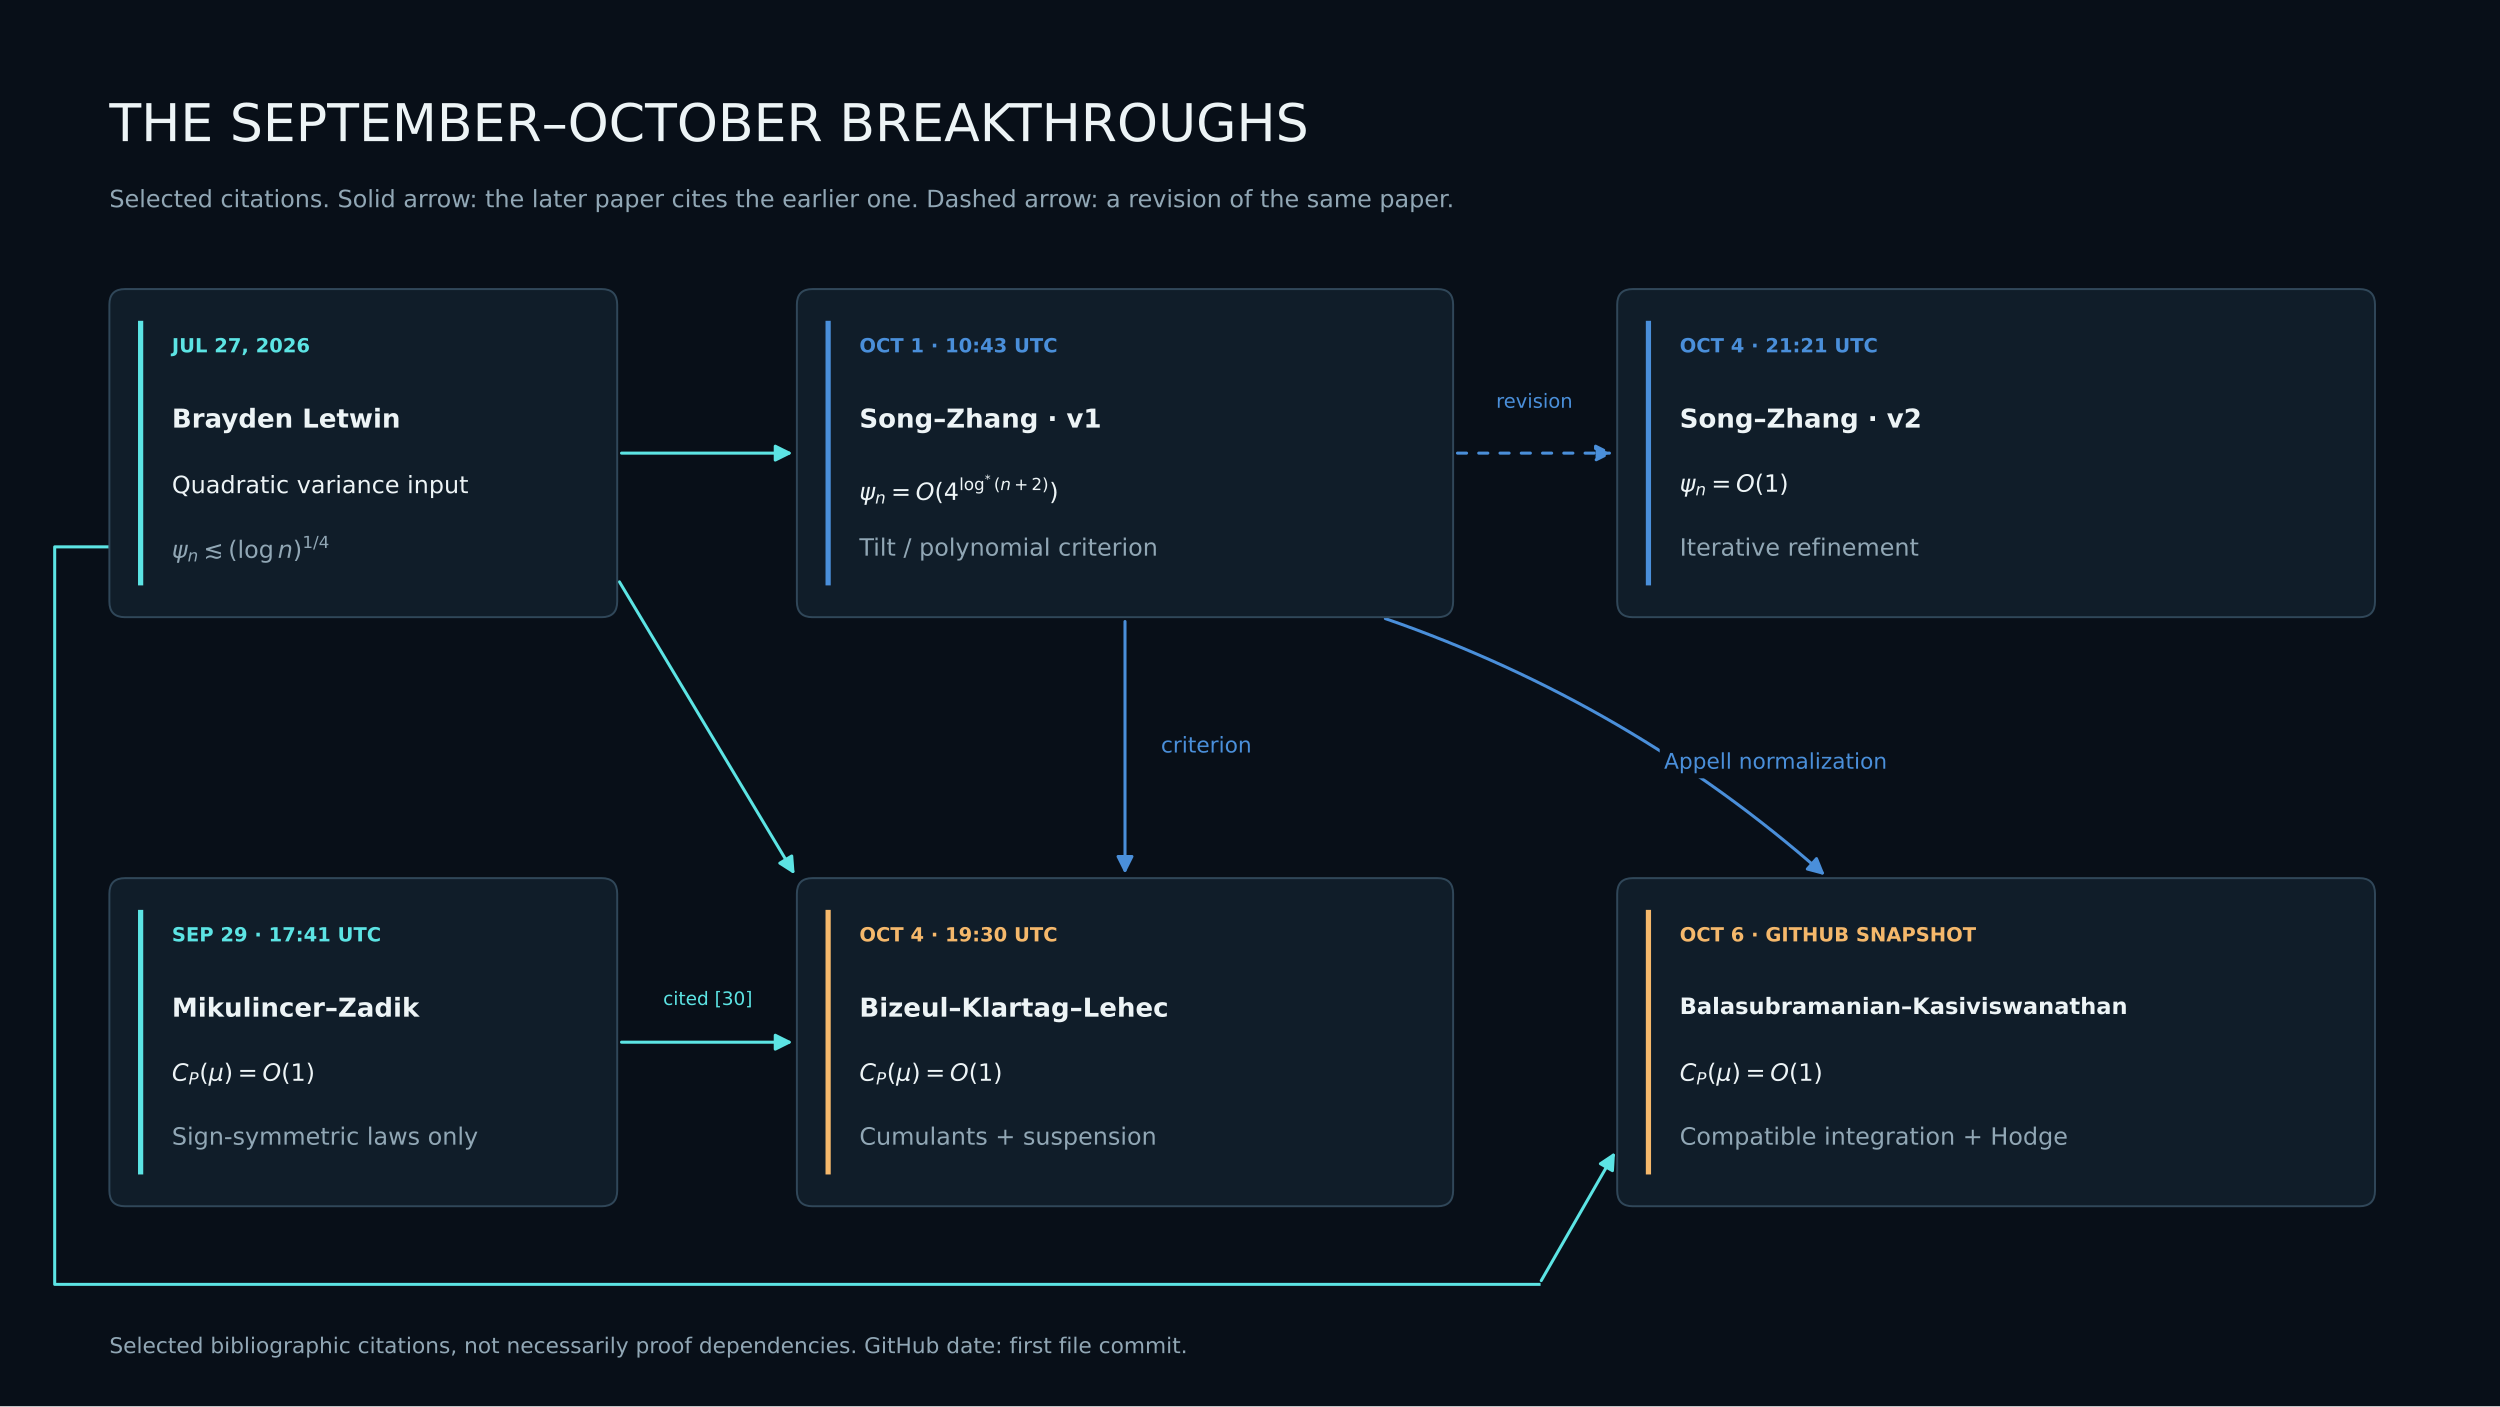
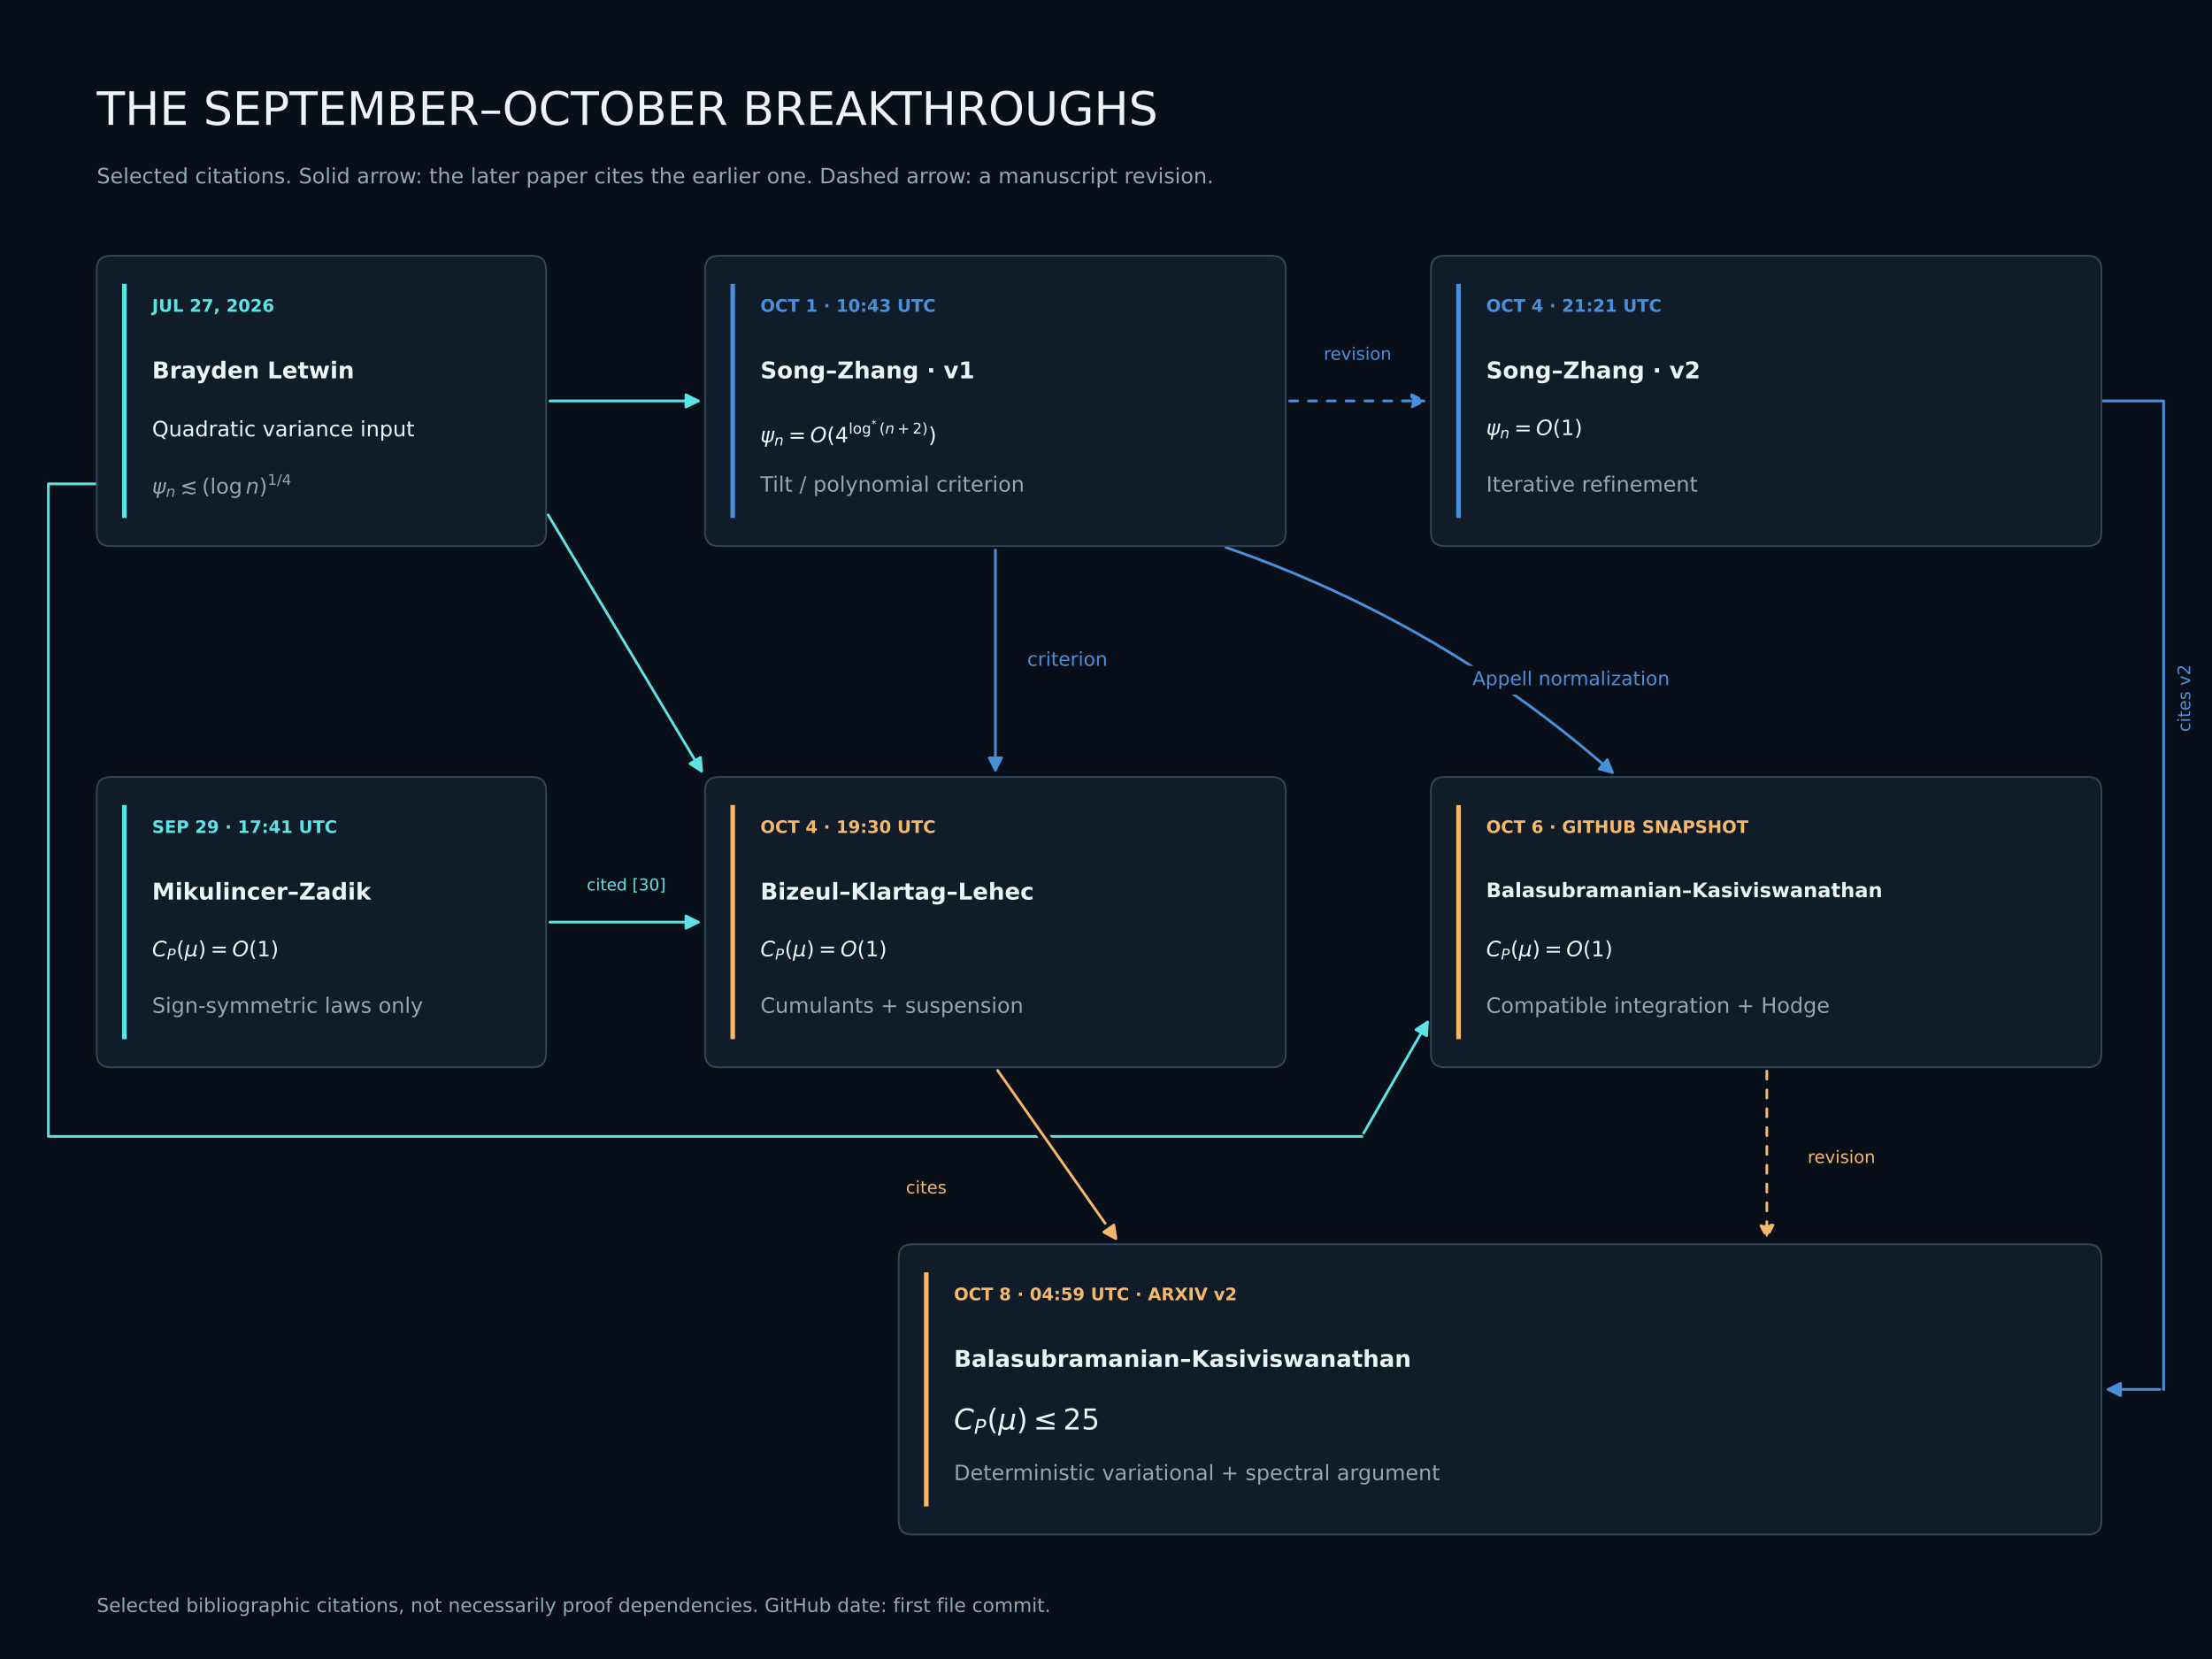
- <svg xmlns="http://www.w3.org/2000/svg" width="1152pt" height="648pt" viewBox="0 0 1152 648" version="1.1">
+ <svg xmlns="http://www.w3.org/2000/svg" width="1152pt" height="864pt" viewBox="0 0 1152 864" version="1.1">
  <defs>
    <style type="text/css">*{stroke-linejoin: round; stroke-linecap: butt}</style>
  </defs>
  <g id="figure_1">
    <g id="patch_1">
-       <path d="M 0 648  L 1152 648  L 1152 0  L 0 0  z " style="fill: #080f18" />
+       <path d="M 0 864 L 1152 864 L 1152 0 L 0 0 z " style="fill: #080f18" />
    </g>
    <g id="axes_1">
+       <g id="line2d_1">
+         <path d="M 50.4 252 L 25.2 252 L 25.2 591.84 L 709.2 591.84 " clip-path="url(#p5efa1f1086)" style="fill: none; stroke: #5ce4e4; stroke-width: 1.4; stroke-linecap: square" />
+       </g>
+       <g id="line2d_2">
+         <path d="M 1094.4 208.8 L 1126.8 208.8 L 1126.8 723.6 " clip-path="url(#p5efa1f1086)" style="fill: none; stroke: #4a8fda; stroke-width: 1.4; stroke-linecap: square" />
+       </g>
      <g id="patch_2">
-         <path d="M 286.399 208.8  Q 325.801 208.8 363.637 208.8  " clip-path="url(#p2360c44c0a)" style="fill: none; stroke: #5ce4e4; stroke-width: 1.4; stroke-linecap: round" />
-         <path d="M 357.237 205.6  L 363.637 208.8  L 357.237 212  z " clip-path="url(#p2360c44c0a)" style="fill: #5ce4e4; stroke: #5ce4e4; stroke-width: 1.4; stroke-linecap: round" />
+         <path d="M 286.399 208.8 Q 325.801 208.8 363.637 208.8 " clip-path="url(#p5efa1f1086)" style="fill: none; stroke: #5ce4e4; stroke-width: 1.4; stroke-linecap: round" />
+         <path d="M 357.237 205.6 L 363.637 208.8 L 357.237 212 z " clip-path="url(#p5efa1f1086)" style="fill: #5ce4e4; stroke: #5ce4e4; stroke-width: 1.4; stroke-linecap: round" />
      </g>
      <g id="patch_3">
-         <path d="M 285.428 268.117  Q 325.801 335.522 365.37 401.585  " clip-path="url(#p2360c44c0a)" style="fill: none; stroke: #5ce4e4; stroke-width: 1.4; stroke-linecap: round" />
-         <path d="M 364.827 394.45  L 365.37 401.585  L 359.336 397.739  z " clip-path="url(#p2360c44c0a)" style="fill: #5ce4e4; stroke: #5ce4e4; stroke-width: 1.4; stroke-linecap: round" />
-       </g>
-       <g id="line2d_1">
-         <path d="M 50.4 252  L 25.2 252  L 25.2 591.84  L 709.2 591.84  " clip-path="url(#p2360c44c0a)" style="fill: none; stroke: #5ce4e4; stroke-width: 1.4; stroke-linecap: square" />
+         <path d="M 285.428 268.117 Q 325.801 335.522 365.37 401.585 " clip-path="url(#p5efa1f1086)" style="fill: none; stroke: #5ce4e4; stroke-width: 1.4; stroke-linecap: round" />
+         <path d="M 364.827 394.45 L 365.37 401.585 L 359.336 397.739 z " clip-path="url(#p5efa1f1086)" style="fill: #5ce4e4; stroke: #5ce4e4; stroke-width: 1.4; stroke-linecap: round" />
      </g>
      <g id="patch_4">
-         <path d="M 710.195 590.108  Q 727.199 560.522 743.422 532.293  " clip-path="url(#p2360c44c0a)" style="fill: none; stroke: #5ce4e4; stroke-width: 1.4; stroke-linecap: round" />
-         <path d="M 737.459 536.248  L 743.422 532.293  L 743.008 539.437  z " clip-path="url(#p2360c44c0a)" style="fill: #5ce4e4; stroke: #5ce4e4; stroke-width: 1.4; stroke-linecap: round" />
+         <path d="M 710.195 590.108 Q 727.199 560.522 743.422 532.293 " clip-path="url(#p5efa1f1086)" style="fill: none; stroke: #5ce4e4; stroke-width: 1.4; stroke-linecap: round" />
+         <path d="M 737.459 536.248 L 743.422 532.293 L 743.008 539.437 z " clip-path="url(#p5efa1f1086)" style="fill: #5ce4e4; stroke: #5ce4e4; stroke-width: 1.4; stroke-linecap: round" />
      </g>
      <g id="patch_5">
-         <path d="M 286.399 480.24  Q 325.801 480.24 363.637 480.24  " clip-path="url(#p2360c44c0a)" style="fill: none; stroke: #5ce4e4; stroke-width: 1.4; stroke-linecap: round" />
-         <path d="M 357.237 477.04  L 363.637 480.24  L 357.237 483.44  z " clip-path="url(#p2360c44c0a)" style="fill: #5ce4e4; stroke: #5ce4e4; stroke-width: 1.4; stroke-linecap: round" />
+         <path d="M 286.399 480.24 Q 325.801 480.24 363.637 480.24 " clip-path="url(#p5efa1f1086)" style="fill: none; stroke: #5ce4e4; stroke-width: 1.4; stroke-linecap: round" />
+         <path d="M 357.237 477.04 L 363.637 480.24 L 357.237 483.44 z " clip-path="url(#p5efa1f1086)" style="fill: #5ce4e4; stroke: #5ce4e4; stroke-width: 1.4; stroke-linecap: round" />
      </g>
      <g id="patch_6">
-         <path d="M 518.4 286.4  Q 518.4 344.519 518.4 401.072  " clip-path="url(#p2360c44c0a)" style="fill: none; stroke: #4a8fda; stroke-width: 1.4; stroke-linecap: round" />
-         <path d="M 521.6 394.672  L 518.4 401.072  L 515.2 394.672  z " clip-path="url(#p2360c44c0a)" style="fill: #4a8fda; stroke: #4a8fda; stroke-width: 1.4; stroke-linecap: round" />
+         <path d="M 518.4 286.4 Q 518.4 344.519 518.4 401.072 " clip-path="url(#p5efa1f1086)" style="fill: none; stroke: #4a8fda; stroke-width: 1.4; stroke-linecap: round" />
+         <path d="M 521.6 394.672 L 518.4 401.072 L 515.2 394.672 z " clip-path="url(#p5efa1f1086)" style="fill: #4a8fda; stroke: #4a8fda; stroke-width: 1.4; stroke-linecap: round" />
      </g>
      <g id="patch_7">
-         <path d="M 638.37 285.053  Q 751.269 324.264 839.73 402.281  " clip-path="url(#p2360c44c0a)" style="fill: none; stroke: #4a8fda; stroke-width: 1.4; stroke-linecap: round" />
-         <path d="M 837.047 395.648  L 839.73 402.281  L 832.813 400.448  z " clip-path="url(#p2360c44c0a)" style="fill: #4a8fda; stroke: #4a8fda; stroke-width: 1.4; stroke-linecap: round" />
+         <path d="M 638.37 285.053 Q 751.269 324.264 839.73 402.281 " clip-path="url(#p5efa1f1086)" style="fill: none; stroke: #4a8fda; stroke-width: 1.4; stroke-linecap: round" />
+         <path d="M 837.047 395.648 L 839.73 402.281 L 832.813 400.448 z " clip-path="url(#p5efa1f1086)" style="fill: #4a8fda; stroke: #4a8fda; stroke-width: 1.4; stroke-linecap: round" />
      </g>
      <g id="patch_8">
-         <path d="M 671.598 208.8  Q 707.399 208.8 741.636 208.8  " clip-path="url(#p2360c44c0a)" style="fill: none; stroke-dasharray: 4.2,5.6; stroke-dashoffset: 0; stroke: #4a8fda; stroke-width: 1.4; stroke-linecap: round" />
-         <path d="M 735.236 205.6  L 741.636 208.8  L 735.236 212  z " clip-path="url(#p2360c44c0a)" style="fill: #4a8fda; stroke-dasharray: 4.2,5.6; stroke-dashoffset: 0; stroke: #4a8fda; stroke-width: 1.4; stroke-linecap: round" />
+         <path d="M 671.598 208.8 Q 707.399 208.8 741.636 208.8 " clip-path="url(#p5efa1f1086)" style="fill: none; stroke-dasharray: 4.2,5.6; stroke-dashoffset: 0; stroke: #4a8fda; stroke-width: 1.4; stroke-linecap: round" />
+         <path d="M 735.236 205.6 L 741.636 208.8 L 735.236 212 z " clip-path="url(#p5efa1f1086)" style="fill: #4a8fda; stroke-dasharray: 4.2,5.6; stroke-dashoffset: 0; stroke: #4a8fda; stroke-width: 1.4; stroke-linecap: round" />
+       </g>
+       <g id="patch_9">
+         <path d="M 519.549 557.474 Q 550.799 601.918 581.148 645.081 " clip-path="url(#p5efa1f1086)" style="fill: none; stroke: #080f18; stroke-width: 5.5; stroke-linecap: round" />
+         <path d="M 519.549 557.474 Q 550.799 601.918 581.148 645.081 " clip-path="url(#p5efa1f1086)" style="fill: none; stroke: #f5b86b; stroke-width: 1.4; stroke-linecap: round" />
+         <path d="M 580.084 638.005 L 581.148 645.081 L 574.849 641.687 z " clip-path="url(#p5efa1f1086)" style="fill: #f5b86b; stroke: #080f18; stroke-width: 5.5; stroke-linecap: round" />
+         <path d="M 580.084 638.005 L 581.148 645.081 L 574.849 641.687 z " clip-path="url(#p5efa1f1086)" style="fill: #f5b86b; stroke: #f5b86b; stroke-width: 1.4; stroke-linecap: round" />
+       </g>
+       <g id="patch_10">
+         <path d="M 920.16 557.84 Q 920.16 601.92 920.16 644.434 " clip-path="url(#p5efa1f1086)" style="fill: none; stroke-dasharray: 4.2,5.6; stroke-dashoffset: 0; stroke: #f5b86b; stroke-width: 1.4; stroke-linecap: round" />
+         <path d="M 923.36 638.034 L 920.16 644.434 L 916.96 638.034 z " clip-path="url(#p5efa1f1086)" style="fill: #f5b86b; stroke-dasharray: 4.2,5.6; stroke-dashoffset: 0; stroke: #f5b86b; stroke-width: 1.4; stroke-linecap: round" />
+       </g>
+       <g id="patch_11">
+         <path d="M 1124.803 723.6 Q 1110.602 723.6 1097.966 723.6 " clip-path="url(#p5efa1f1086)" style="fill: none; stroke: #4a8fda; stroke-width: 1.4; stroke-linecap: round" />
+         <path d="M 1104.366 726.8 L 1097.966 723.6 L 1104.366 720.4 z " clip-path="url(#p5efa1f1086)" style="fill: #4a8fda; stroke: #4a8fda; stroke-width: 1.4; stroke-linecap: round" />
      </g>
      <g id="text_1">
        <text style="font-size: 24px; font-family: 'DejaVu Sans'; text-anchor: start; fill: #edf4f6" x="50.4" y="65.034" transform="rotate(-0 50.4 65.03437)">THE SEPTEMBER–OCTOBER BREAKTHROUGHS</text>
      </g>
      <g id="text_2">
-         <text style="font-size: 11px; font-family: 'DejaVu Sans'; text-anchor: start; fill: #91a7b5" x="50.4" y="95.478" transform="rotate(-0 50.4 95.47828)">Selected citations. Solid arrow: the later paper cites the earlier one. Dashed arrow: a revision of the same paper.</text>
+         <text style="font-size: 11px; font-family: 'DejaVu Sans'; text-anchor: start; fill: #91a7b5" x="50.4" y="95.478" transform="rotate(-0 50.4 95.47828)">Selected citations. Solid arrow: the later paper cites the earlier one. Dashed arrow: a manuscript revision.</text>
      </g>
      <g id="text_3">
-         <text style="font-size: 8.5px; font-family: 'DejaVu Sans'; text-anchor: middle; fill: #5ce4e4" x="326.16" y="463.078" transform="rotate(-0 326.16 463.078)">cited [30]</text>
+         <text style="font-size: 9px; font-family: 'DejaVu Sans'; fill: #4a8fda" transform="translate(1140.658 381.1584) rotate(-90)">cites v2</text>
+       </g>
+       <g id="patch_12">
+         <path d="M 57.6 284.4 L 277.2 284.4 Q 284.4 284.4 284.4 277.2 L 284.4 140.4 Q 284.4 133.2 277.2 133.2 L 57.6 133.2 Q 50.4 133.2 50.4 140.4 L 50.4 277.2 Q 50.4 284.4 57.6 284.4 z " clip-path="url(#p5efa1f1086)" style="fill: #101d29; stroke: #304759; stroke-width: 0.9; stroke-linejoin: miter" />
+       </g>
+       <g id="patch_13">
+         <path d="M 57.6 555.84 L 277.2 555.84 Q 284.4 555.84 284.4 548.64 L 284.4 411.84 Q 284.4 404.64 277.2 404.64 L 57.6 404.64 Q 50.4 404.64 50.4 411.84 L 50.4 548.64 Q 50.4 555.84 57.6 555.84 z " clip-path="url(#p5efa1f1086)" style="fill: #101d29; stroke: #304759; stroke-width: 0.9; stroke-linejoin: miter" />
+       </g>
+       <g id="patch_14">
+         <path d="M 374.4 284.4 L 662.4 284.4 Q 669.6 284.4 669.6 277.2 L 669.6 140.4 Q 669.6 133.2 662.4 133.2 L 374.4 133.2 Q 367.2 133.2 367.2 140.4 L 367.2 277.2 Q 367.2 284.4 374.4 284.4 z " clip-path="url(#p5efa1f1086)" style="fill: #101d29; stroke: #304759; stroke-width: 0.9; stroke-linejoin: miter" />
+       </g>
+       <g id="patch_15">
+         <path d="M 752.4 284.4 L 1087.2 284.4 Q 1094.4 284.4 1094.4 277.2 L 1094.4 140.4 Q 1094.4 133.2 1087.2 133.2 L 752.4 133.2 Q 745.2 133.2 745.2 140.4 L 745.2 277.2 Q 745.2 284.4 752.4 284.4 z " clip-path="url(#p5efa1f1086)" style="fill: #101d29; stroke: #304759; stroke-width: 0.9; stroke-linejoin: miter" />
+       </g>
+       <g id="patch_16">
+         <path d="M 374.4 555.84 L 662.4 555.84 Q 669.6 555.84 669.6 548.64 L 669.6 411.84 Q 669.6 404.64 662.4 404.64 L 374.4 404.64 Q 367.2 404.64 367.2 411.84 L 367.2 548.64 Q 367.2 555.84 374.4 555.84 z " clip-path="url(#p5efa1f1086)" style="fill: #101d29; stroke: #304759; stroke-width: 0.9; stroke-linejoin: miter" />
+       </g>
+       <g id="patch_17">
+         <path d="M 752.4 555.84 L 1087.2 555.84 Q 1094.4 555.84 1094.4 548.64 L 1094.4 411.84 Q 1094.4 404.64 1087.2 404.64 L 752.4 404.64 Q 745.2 404.64 745.2 411.84 L 745.2 548.64 Q 745.2 555.84 752.4 555.84 z " clip-path="url(#p5efa1f1086)" style="fill: #101d29; stroke: #304759; stroke-width: 0.9; stroke-linejoin: miter" />
+       </g>
+       <g id="patch_18">
+         <path d="M 475.2 799.2 L 1087.2 799.2 Q 1094.4 799.2 1094.4 792 L 1094.4 655.2 Q 1094.4 648 1087.2 648 L 475.2 648 Q 468 648 468 655.2 L 468 792 Q 468 799.2 475.2 799.2 z " clip-path="url(#p5efa1f1086)" style="fill: #101d29; stroke: #304759; stroke-width: 0.9; stroke-linejoin: miter" />
      </g>
      <g id="text_4">
-         <g id="patch_9">
-           <path d="M 531.96 352.16  L 579.766 352.16  L 579.766 336.16  L 531.96 336.16  z " style="fill: #080f18" />
-         </g>
-         <text style="font-size: 10px; font-family: 'DejaVu Sans'; text-anchor: start; fill: #4a8fda" x="534.96" y="346.758" transform="rotate(-0 534.96 346.758)">criterion</text>
+         <text style="font-size: 10px; font-family: 'DejaVu Sans'; text-anchor: start; fill: #91a7b5" x="50.4" y="839.52" transform="rotate(-0 50.4 839.52)">Selected bibliographic citations, not necessarily proof dependencies. GitHub date: first file commit.</text>
+       </g>
+       <g id="line2d_3">
+         <path d="M 64.8 268.56 L 64.8 149.04 " clip-path="url(#p5efa1f1086)" style="fill: none; stroke: #5ce4e4; stroke-width: 2.4; stroke-linecap: square" />
+       </g>
+       <g id="line2d_4">
+         <path d="M 64.8 540 L 64.8 420.48 " clip-path="url(#p5efa1f1086)" style="fill: none; stroke: #5ce4e4; stroke-width: 2.4; stroke-linecap: square" />
+       </g>
+       <g id="line2d_5">
+         <path d="M 381.6 268.56 L 381.6 149.04 " clip-path="url(#p5efa1f1086)" style="fill: none; stroke: #4a8fda; stroke-width: 2.4; stroke-linecap: square" />
+       </g>
+       <g id="line2d_6">
+         <path d="M 759.6 268.56 L 759.6 149.04 " clip-path="url(#p5efa1f1086)" style="fill: none; stroke: #4a8fda; stroke-width: 2.4; stroke-linecap: square" />
+       </g>
+       <g id="line2d_7">
+         <path d="M 381.6 540 L 381.6 420.48 " clip-path="url(#p5efa1f1086)" style="fill: none; stroke: #f5b86b; stroke-width: 2.4; stroke-linecap: square" />
+       </g>
+       <g id="line2d_8">
+         <path d="M 759.6 540 L 759.6 420.48 " clip-path="url(#p5efa1f1086)" style="fill: none; stroke: #f5b86b; stroke-width: 2.4; stroke-linecap: square" />
+       </g>
+       <g id="line2d_9">
+         <path d="M 482.4 783.36 L 482.4 663.84 " clip-path="url(#p5efa1f1086)" style="fill: none; stroke: #f5b86b; stroke-width: 2.4; stroke-linecap: square" />
      </g>
      <g id="text_5">
-         <g id="patch_10">
-           <path d="M 764.8 358.642  L 871.573 358.642  L 871.573 344.642  L 764.8 344.642  z " style="fill: #080f18" />
-         </g>
-         <text style="font-size: 10px; font-family: 'DejaVu Sans'; text-anchor: start; fill: #4a8fda" x="766.8" y="354.24" transform="rotate(-0 766.8 354.24)">Appell normalization</text>
+         <text style="font-weight: 700; font-size: 9px; font-family: 'DejaVu Sans'; text-anchor: start; fill: #5ce4e4" x="79.2" y="162.358" transform="rotate(-0 79.2 162.3579)">JUL 27, 2026</text>
      </g>
      <g id="text_6">
-         <text style="font-size: 9px; font-family: 'DejaVu Sans'; text-anchor: middle; fill: #4a8fda" x="707.04" y="187.92" transform="rotate(-0 707.04 187.92)">revision</text>
-       </g>
-       <g id="patch_11">
-         <path d="M 57.6 284.4  L 277.2 284.4  Q 284.4 284.4 284.4 277.2  L 284.4 140.4  Q 284.4 133.2 277.2 133.2  L 57.6 133.2  Q 50.4 133.2 50.4 140.4  L 50.4 277.2  Q 50.4 284.4 57.6 284.4  z " clip-path="url(#p2360c44c0a)" style="fill: #101d29; stroke: #304759; stroke-width: 0.9; stroke-linejoin: miter" />
-       </g>
-       <g id="patch_12">
-         <path d="M 57.6 555.84  L 277.2 555.84  Q 284.4 555.84 284.4 548.64  L 284.4 411.84  Q 284.4 404.64 277.2 404.64  L 57.6 404.64  Q 50.4 404.64 50.4 411.84  L 50.4 548.64  Q 50.4 555.84 57.6 555.84  z " clip-path="url(#p2360c44c0a)" style="fill: #101d29; stroke: #304759; stroke-width: 0.9; stroke-linejoin: miter" />
-       </g>
-       <g id="patch_13">
-         <path d="M 374.4 284.4  L 662.4 284.4  Q 669.6 284.4 669.6 277.2  L 669.6 140.4  Q 669.6 133.2 662.4 133.2  L 374.4 133.2  Q 367.2 133.2 367.2 140.4  L 367.2 277.2  Q 367.2 284.4 374.4 284.4  z " clip-path="url(#p2360c44c0a)" style="fill: #101d29; stroke: #304759; stroke-width: 0.9; stroke-linejoin: miter" />
-       </g>
-       <g id="patch_14">
-         <path d="M 752.4 284.4  L 1087.2 284.4  Q 1094.4 284.4 1094.4 277.2  L 1094.4 140.4  Q 1094.4 133.2 1087.2 133.2  L 752.4 133.2  Q 745.2 133.2 745.2 140.4  L 745.2 277.2  Q 745.2 284.4 752.4 284.4  z " clip-path="url(#p2360c44c0a)" style="fill: #101d29; stroke: #304759; stroke-width: 0.9; stroke-linejoin: miter" />
-       </g>
-       <g id="patch_15">
-         <path d="M 374.4 555.84  L 662.4 555.84  Q 669.6 555.84 669.6 548.64  L 669.6 411.84  Q 669.6 404.64 662.4 404.64  L 374.4 404.64  Q 367.2 404.64 367.2 411.84  L 367.2 548.64  Q 367.2 555.84 374.4 555.84  z " clip-path="url(#p2360c44c0a)" style="fill: #101d29; stroke: #304759; stroke-width: 0.9; stroke-linejoin: miter" />
-       </g>
-       <g id="patch_16">
-         <path d="M 752.4 555.84  L 1087.2 555.84  Q 1094.4 555.84 1094.4 548.64  L 1094.4 411.84  Q 1094.4 404.64 1087.2 404.64  L 752.4 404.64  Q 745.2 404.64 745.2 411.84  L 745.2 548.64  Q 745.2 555.84 752.4 555.84  z " clip-path="url(#p2360c44c0a)" style="fill: #101d29; stroke: #304759; stroke-width: 0.9; stroke-linejoin: miter" />
+         <text style="font-weight: 700; font-size: 12px; font-family: 'DejaVu Sans'; text-anchor: start; fill: #edf4f6" x="79.2" y="197.038" transform="rotate(-0 79.2 197.0381)">Brayden Letwin</text>
      </g>
      <g id="text_7">
-         <text style="font-size: 10px; font-family: 'DejaVu Sans'; text-anchor: start; fill: #91a7b5" x="50.4" y="623.52" transform="rotate(-0 50.4 623.52)">Selected bibliographic citations, not necessarily proof dependencies. GitHub date: first file commit.</text>
-       </g>
-       <g id="line2d_2">
-         <path d="M 64.8 268.56  L 64.8 149.04  " clip-path="url(#p2360c44c0a)" style="fill: none; stroke: #5ce4e4; stroke-width: 2.4; stroke-linecap: square" />
-       </g>
-       <g id="line2d_3">
-         <path d="M 64.8 540  L 64.8 420.48  " clip-path="url(#p2360c44c0a)" style="fill: none; stroke: #5ce4e4; stroke-width: 2.4; stroke-linecap: square" />
-       </g>
-       <g id="line2d_4">
-         <path d="M 381.6 268.56  L 381.6 149.04  " clip-path="url(#p2360c44c0a)" style="fill: none; stroke: #4a8fda; stroke-width: 2.4; stroke-linecap: square" />
-       </g>
-       <g id="line2d_5">
-         <path d="M 759.6 268.56  L 759.6 149.04  " clip-path="url(#p2360c44c0a)" style="fill: none; stroke: #4a8fda; stroke-width: 2.4; stroke-linecap: square" />
-       </g>
-       <g id="line2d_6">
-         <path d="M 381.6 540  L 381.6 420.48  " clip-path="url(#p2360c44c0a)" style="fill: none; stroke: #f5b86b; stroke-width: 2.4; stroke-linecap: square" />
-       </g>
-       <g id="line2d_7">
-         <path d="M 759.6 540  L 759.6 420.48  " clip-path="url(#p2360c44c0a)" style="fill: none; stroke: #f5b86b; stroke-width: 2.4; stroke-linecap: square" />
+         <text style="font-size: 11px; font-family: 'DejaVu Sans'; text-anchor: start; fill: #edf4f6" x="79.2" y="227.238" transform="rotate(-0 79.2 227.2383)">Quadratic variance input</text>
      </g>
      <g id="text_8">
-         <text style="font-weight: 700; font-size: 9px; font-family: 'DejaVu Sans'; text-anchor: start; fill: #5ce4e4" x="79.2" y="162.358" transform="rotate(-0 79.2 162.3579)">JUL 27, 2026</text>
-       </g>
-       <g id="text_9">
-         <text style="font-weight: 700; font-size: 12px; font-family: 'DejaVu Sans'; text-anchor: start; fill: #edf4f6" x="79.2" y="197.038" transform="rotate(-0 79.2 197.0381)">Brayden Letwin</text>
-       </g>
-       <g id="text_10">
-         <text style="font-size: 11px; font-family: 'DejaVu Sans'; text-anchor: start; fill: #edf4f6" x="79.2" y="227.238" transform="rotate(-0 79.2 227.2383)">Quadratic variance input</text>
-       </g>
-       <g id="text_11">
        <g style="fill: #91a7b5" transform="translate(79.2 257.91)">
          <text>
            <tspan x="0" y="-0.846" style="font-style: oblique; font-size: 11px; font-family: 'DejaVu Sans'; fill: #91a7b5">ψ</tspan>
            <tspan x="48.786" y="-0.846" style="font-style: oblique; font-size: 11px; font-family: 'DejaVu Sans'; fill: #91a7b5">n</tspan>
            <tspan x="7.256" y="0.804" style="font-style: oblique; font-size: 7.7px; font-family: 'DejaVu Sans'; fill: #91a7b5">n</tspan>
            <tspan x="14.58" y="-0.846" style="font-size: 11px; font-family: 'DejaVu Sans'; fill: #91a7b5">≲</tspan>
            <tspan x="25.94" y="-0.846" style="font-size: 11px; font-family: 'DejaVu Sans'; fill: #91a7b5">(</tspan>
            <tspan x="30.232" y="-0.846" style="font-size: 11px; font-family: 'DejaVu Sans'; fill: #91a7b5">l</tspan>
            <tspan x="33.288" y="-0.846" style="font-size: 11px; font-family: 'DejaVu Sans'; fill: #91a7b5">o</tspan>
            <tspan x="40.018" y="-0.846" style="font-size: 11px; font-family: 'DejaVu Sans'; fill: #91a7b5">g</tspan>
            <tspan x="55.758" y="-0.846" style="font-size: 11px; font-family: 'DejaVu Sans'; fill: #91a7b5">)</tspan>
            <tspan x="60.155" y="-5.389" style="font-size: 7.7px; font-family: 'DejaVu Sans'; fill: #91a7b5">1</tspan>
            <tspan x="65.054" y="-5.389" style="font-size: 7.7px; font-family: 'DejaVu Sans'; fill: #91a7b5">/</tspan>
            <tspan x="67.648" y="-5.389" style="font-size: 7.7px; font-family: 'DejaVu Sans'; fill: #91a7b5">4</tspan>
          </text>
        </g>
      </g>
-       <g id="text_12">
+       <g id="text_9">
        <text style="font-weight: 700; font-size: 9px; font-family: 'DejaVu Sans'; text-anchor: start; fill: #5ce4e4" x="79.2" y="433.798" transform="rotate(-0 79.2 433.7979)">SEP 29 · 17:41 UTC</text>
      </g>
-       <g id="text_13">
+       <g id="text_10">
        <text style="font-weight: 700; font-size: 12px; font-family: 'DejaVu Sans'; text-anchor: start; fill: #edf4f6" x="79.2" y="468.478" transform="rotate(-0 79.2 468.4781)">Mikulincer–Zadik</text>
      </g>
-       <g id="text_14">
+       <g id="text_11">
        <g style="fill: #edf4f6" transform="translate(79.2 498.68)">
          <text>
            <tspan x="0" y="-0.656" style="font-style: oblique; font-size: 11px; font-family: 'DejaVu Sans'; fill: #edf4f6">C</tspan>
            <tspan x="16.916" y="-0.656" style="font-style: oblique; font-size: 11px; font-family: 'DejaVu Sans'; fill: #edf4f6">μ</tspan>
            <tspan x="41.709" y="-0.656" style="font-style: oblique; font-size: 11px; font-family: 'DejaVu Sans'; fill: #edf4f6">O</tspan>
            <tspan x="7.681" y="0.994" style="font-style: oblique; font-size: 7.7px; font-family: 'DejaVu Sans'; fill: #edf4f6">P</tspan>
            <tspan x="12.625" y="-0.656" style="font-size: 11px; font-family: 'DejaVu Sans'; fill: #edf4f6">(</tspan>
            <tspan x="23.915" y="-0.656" style="font-size: 11px; font-family: 'DejaVu Sans'; fill: #edf4f6">)</tspan>
            <tspan x="30.349" y="-0.656" style="font-size: 11px; font-family: 'DejaVu Sans'; fill: #edf4f6">=</tspan>
            <tspan x="50.367" y="-0.656" style="font-size: 11px; font-family: 'DejaVu Sans'; fill: #edf4f6">(</tspan>
            <tspan x="54.659" y="-0.656" style="font-size: 11px; font-family: 'DejaVu Sans'; fill: #edf4f6">1</tspan>
            <tspan x="61.657" y="-0.656" style="font-size: 11px; font-family: 'DejaVu Sans'; fill: #edf4f6">)</tspan>
          </text>
        </g>
      </g>
+       <g id="text_12">
+         <text style="font-size: 11px; font-family: 'DejaVu Sans'; text-anchor: start; fill: #91a7b5" x="79.2" y="527.478" transform="rotate(-0 79.2 527.4783)">Sign-symmetric laws only</text>
+       </g>
+       <g id="text_13">
+         <text style="font-weight: 700; font-size: 9px; font-family: 'DejaVu Sans'; text-anchor: start; fill: #4a8fda" x="396" y="162.358" transform="rotate(-0 396 162.3579)">OCT 1 · 10:43 UTC</text>
+       </g>
+       <g id="text_14">
+         <text style="font-weight: 700; font-size: 12px; font-family: 'DejaVu Sans'; text-anchor: start; fill: #edf4f6" x="396" y="197.038" transform="rotate(-0 396 197.0381)">Song–Zhang · v1</text>
+       </g>
      <g id="text_15">
-         <text style="font-size: 11px; font-family: 'DejaVu Sans'; text-anchor: start; fill: #91a7b5" x="79.2" y="527.478" transform="rotate(-0 79.2 527.4783)">Sign-symmetric laws only</text>
-       </g>
-       <g id="text_16">
-         <text style="font-weight: 700; font-size: 9px; font-family: 'DejaVu Sans'; text-anchor: start; fill: #4a8fda" x="396" y="162.358" transform="rotate(-0 396 162.3579)">OCT 1 · 10:43 UTC</text>
-       </g>
-       <g id="text_17">
-         <text style="font-weight: 700; font-size: 12px; font-family: 'DejaVu Sans'; text-anchor: start; fill: #edf4f6" x="396" y="197.038" transform="rotate(-0 396 197.0381)">Song–Zhang · v1</text>
-       </g>
-       <g id="text_18">
        <g style="fill: #edf4f6" transform="translate(396 230.65)">
          <text>
            <tspan x="0" y="-0.273" style="font-style: oblique; font-size: 11px; font-family: 'DejaVu Sans'; fill: #edf4f6">ψ</tspan>
            <tspan x="25.94" y="-0.273" style="font-style: oblique; font-size: 11px; font-family: 'DejaVu Sans'; fill: #edf4f6">O</tspan>
            <tspan x="7.256" y="1.377" style="font-style: oblique; font-size: 7.7px; font-family: 'DejaVu Sans'; fill: #edf4f6">n</tspan>
            <tspan x="64.965" y="-4.816" style="font-style: oblique; font-size: 7.7px; font-family: 'DejaVu Sans'; fill: #edf4f6">n</tspan>
            <tspan x="14.58" y="-0.273" style="font-size: 11px; font-family: 'DejaVu Sans'; fill: #edf4f6">=</tspan>
            <tspan x="34.598" y="-0.273" style="font-size: 11px; font-family: 'DejaVu Sans'; fill: #edf4f6">(</tspan>
            <tspan x="38.89" y="-0.273" style="font-size: 11px; font-family: 'DejaVu Sans'; fill: #edf4f6">4</tspan>
            <tspan x="87.501" y="-0.273" style="font-size: 11px; font-family: 'DejaVu Sans'; fill: #edf4f6">)</tspan>
            <tspan x="45.994" y="-4.816" style="font-size: 7.7px; font-family: 'DejaVu Sans'; fill: #edf4f6">l</tspan>
            <tspan x="48.133" y="-4.816" style="font-size: 7.7px; font-family: 'DejaVu Sans'; fill: #edf4f6">o</tspan>
            <tspan x="52.844" y="-4.816" style="font-size: 7.7px; font-family: 'DejaVu Sans'; fill: #edf4f6">g</tspan>
            <tspan x="61.961" y="-4.816" style="font-size: 7.7px; font-family: 'DejaVu Sans'; fill: #edf4f6">(</tspan>
            <tspan x="71.345" y="-4.816" style="font-size: 7.7px; font-family: 'DejaVu Sans'; fill: #edf4f6">+</tspan>
            <tspan x="79.297" y="-4.816" style="font-size: 7.7px; font-family: 'DejaVu Sans'; fill: #edf4f6">2</tspan>
            <tspan x="84.196" y="-4.816" style="font-size: 7.7px; font-family: 'DejaVu Sans'; fill: #edf4f6">)</tspan>
            <tspan x="57.805" y="-7.996" style="font-size: 5.39px; font-family: 'DejaVu Sans'; fill: #edf4f6">*</tspan>
          </text>
        </g>
      </g>
+       <g id="text_16">
+         <text style="font-size: 11px; font-family: 'DejaVu Sans'; text-anchor: start; fill: #91a7b5" x="396" y="256.038" transform="rotate(-0 396 256.0383)">Tilt / polynomial criterion</text>
+       </g>
+       <g id="text_17">
+         <text style="font-weight: 700; font-size: 9px; font-family: 'DejaVu Sans'; text-anchor: start; fill: #4a8fda" x="774" y="162.358" transform="rotate(-0 774 162.3579)">OCT 4 · 21:21 UTC</text>
+       </g>
+       <g id="text_18">
+         <text style="font-weight: 700; font-size: 12px; font-family: 'DejaVu Sans'; text-anchor: start; fill: #edf4f6" x="774" y="197.038" transform="rotate(-0 774 197.0381)">Song–Zhang · v2</text>
+       </g>
      <g id="text_19">
-         <text style="font-size: 11px; font-family: 'DejaVu Sans'; text-anchor: start; fill: #91a7b5" x="396" y="256.038" transform="rotate(-0 396 256.0383)">Tilt / polynomial criterion</text>
-       </g>
-       <g id="text_20">
-         <text style="font-weight: 700; font-size: 9px; font-family: 'DejaVu Sans'; text-anchor: start; fill: #4a8fda" x="774" y="162.358" transform="rotate(-0 774 162.3579)">OCT 4 · 21:21 UTC</text>
-       </g>
-       <g id="text_21">
-         <text style="font-weight: 700; font-size: 12px; font-family: 'DejaVu Sans'; text-anchor: start; fill: #edf4f6" x="774" y="197.038" transform="rotate(-0 774 197.0381)">Song–Zhang · v2</text>
-       </g>
-       <g id="text_22">
        <g style="fill: #edf4f6" transform="translate(774 227.24)">
          <text>
            <tspan x="0" y="-0.656" style="font-style: oblique; font-size: 11px; font-family: 'DejaVu Sans'; fill: #edf4f6">ψ</tspan>
            <tspan x="25.94" y="-0.656" style="font-style: oblique; font-size: 11px; font-family: 'DejaVu Sans'; fill: #edf4f6">O</tspan>
            <tspan x="7.256" y="0.994" style="font-style: oblique; font-size: 7.7px; font-family: 'DejaVu Sans'; fill: #edf4f6">n</tspan>
            <tspan x="14.58" y="-0.656" style="font-size: 11px; font-family: 'DejaVu Sans'; fill: #edf4f6">=</tspan>
            <tspan x="34.598" y="-0.656" style="font-size: 11px; font-family: 'DejaVu Sans'; fill: #edf4f6">(</tspan>
            <tspan x="38.89" y="-0.656" style="font-size: 11px; font-family: 'DejaVu Sans'; fill: #edf4f6">1</tspan>
            <tspan x="45.888" y="-0.656" style="font-size: 11px; font-family: 'DejaVu Sans'; fill: #edf4f6">)</tspan>
          </text>
        </g>
      </g>
+       <g id="text_20">
+         <text style="font-size: 11px; font-family: 'DejaVu Sans'; text-anchor: start; fill: #91a7b5" x="774" y="256.038" transform="rotate(-0 774 256.0383)">Iterative refinement</text>
+       </g>
+       <g id="text_21">
+         <text style="font-weight: 700; font-size: 9px; font-family: 'DejaVu Sans'; text-anchor: start; fill: #f5b86b" x="396" y="433.798" transform="rotate(-0 396 433.7979)">OCT 4 · 19:30 UTC</text>
+       </g>
+       <g id="text_22">
+         <text style="font-weight: 700; font-size: 12px; font-family: 'DejaVu Sans'; text-anchor: start; fill: #edf4f6" x="396" y="468.478" transform="rotate(-0 396 468.4781)">Bizeul–Klartag–Lehec</text>
+       </g>
      <g id="text_23">
-         <text style="font-size: 11px; font-family: 'DejaVu Sans'; text-anchor: start; fill: #91a7b5" x="774" y="256.038" transform="rotate(-0 774 256.0383)">Iterative refinement</text>
-       </g>
-       <g id="text_24">
-         <text style="font-weight: 700; font-size: 9px; font-family: 'DejaVu Sans'; text-anchor: start; fill: #f5b86b" x="396" y="433.798" transform="rotate(-0 396 433.7979)">OCT 4 · 19:30 UTC</text>
-       </g>
-       <g id="text_25">
-         <text style="font-weight: 700; font-size: 12px; font-family: 'DejaVu Sans'; text-anchor: start; fill: #edf4f6" x="396" y="468.478" transform="rotate(-0 396 468.4781)">Bizeul–Klartag–Lehec</text>
-       </g>
-       <g id="text_26">
        <g style="fill: #edf4f6" transform="translate(396 498.68)">
          <text>
            <tspan x="0" y="-0.656" style="font-style: oblique; font-size: 11px; font-family: 'DejaVu Sans'; fill: #edf4f6">C</tspan>
            <tspan x="16.916" y="-0.656" style="font-style: oblique; font-size: 11px; font-family: 'DejaVu Sans'; fill: #edf4f6">μ</tspan>
            <tspan x="41.709" y="-0.656" style="font-style: oblique; font-size: 11px; font-family: 'DejaVu Sans'; fill: #edf4f6">O</tspan>
            <tspan x="7.681" y="0.994" style="font-style: oblique; font-size: 7.7px; font-family: 'DejaVu Sans'; fill: #edf4f6">P</tspan>
            <tspan x="12.625" y="-0.656" style="font-size: 11px; font-family: 'DejaVu Sans'; fill: #edf4f6">(</tspan>
            <tspan x="23.915" y="-0.656" style="font-size: 11px; font-family: 'DejaVu Sans'; fill: #edf4f6">)</tspan>
            <tspan x="30.349" y="-0.656" style="font-size: 11px; font-family: 'DejaVu Sans'; fill: #edf4f6">=</tspan>
            <tspan x="50.367" y="-0.656" style="font-size: 11px; font-family: 'DejaVu Sans'; fill: #edf4f6">(</tspan>
            <tspan x="54.659" y="-0.656" style="font-size: 11px; font-family: 'DejaVu Sans'; fill: #edf4f6">1</tspan>
            <tspan x="61.657" y="-0.656" style="font-size: 11px; font-family: 'DejaVu Sans'; fill: #edf4f6">)</tspan>
          </text>
        </g>
      </g>
+       <g id="text_24">
+         <text style="font-size: 11px; font-family: 'DejaVu Sans'; text-anchor: start; fill: #91a7b5" x="396" y="527.478" transform="rotate(-0 396 527.4783)">Cumulants + suspension</text>
+       </g>
+       <g id="text_25">
+         <text style="font-weight: 700; font-size: 9px; font-family: 'DejaVu Sans'; text-anchor: start; fill: #f5b86b" x="774" y="433.798" transform="rotate(-0 774 433.7979)">OCT 6 · GITHUB SNAPSHOT</text>
+       </g>
+       <g id="text_26">
+         <text style="font-weight: 700; font-size: 10.4px; font-family: 'DejaVu Sans'; text-anchor: start; fill: #edf4f6" x="774" y="467.262" transform="rotate(-0 774 467.2624)">Balasubramanian–Kasiviswanathan</text>
+       </g>
      <g id="text_27">
-         <text style="font-size: 11px; font-family: 'DejaVu Sans'; text-anchor: start; fill: #91a7b5" x="396" y="527.478" transform="rotate(-0 396 527.4783)">Cumulants + suspension</text>
-       </g>
-       <g id="text_28">
-         <text style="font-weight: 700; font-size: 9px; font-family: 'DejaVu Sans'; text-anchor: start; fill: #f5b86b" x="774" y="433.798" transform="rotate(-0 774 433.7979)">OCT 6 · GITHUB SNAPSHOT</text>
-       </g>
-       <g id="text_29">
-         <text style="font-weight: 700; font-size: 10.4px; font-family: 'DejaVu Sans'; text-anchor: start; fill: #edf4f6" x="774" y="467.262" transform="rotate(-0 774 467.2624)">Balasubramanian–Kasiviswanathan</text>
-       </g>
-       <g id="text_30">
        <g style="fill: #edf4f6" transform="translate(774 498.68)">
          <text>
            <tspan x="0" y="-0.656" style="font-style: oblique; font-size: 11px; font-family: 'DejaVu Sans'; fill: #edf4f6">C</tspan>
            <tspan x="16.916" y="-0.656" style="font-style: oblique; font-size: 11px; font-family: 'DejaVu Sans'; fill: #edf4f6">μ</tspan>
            <tspan x="41.709" y="-0.656" style="font-style: oblique; font-size: 11px; font-family: 'DejaVu Sans'; fill: #edf4f6">O</tspan>
            <tspan x="7.681" y="0.994" style="font-style: oblique; font-size: 7.7px; font-family: 'DejaVu Sans'; fill: #edf4f6">P</tspan>
            <tspan x="12.625" y="-0.656" style="font-size: 11px; font-family: 'DejaVu Sans'; fill: #edf4f6">(</tspan>
            <tspan x="23.915" y="-0.656" style="font-size: 11px; font-family: 'DejaVu Sans'; fill: #edf4f6">)</tspan>
            <tspan x="30.349" y="-0.656" style="font-size: 11px; font-family: 'DejaVu Sans'; fill: #edf4f6">=</tspan>
            <tspan x="50.367" y="-0.656" style="font-size: 11px; font-family: 'DejaVu Sans'; fill: #edf4f6">(</tspan>
            <tspan x="54.659" y="-0.656" style="font-size: 11px; font-family: 'DejaVu Sans'; fill: #edf4f6">1</tspan>
            <tspan x="61.657" y="-0.656" style="font-size: 11px; font-family: 'DejaVu Sans'; fill: #edf4f6">)</tspan>
          </text>
        </g>
      </g>
+       <g id="text_28">
+         <text style="font-size: 11px; font-family: 'DejaVu Sans'; text-anchor: start; fill: #91a7b5" x="774" y="527.478" transform="rotate(-0 774 527.4783)">Compatible integration + Hodge</text>
+       </g>
+       <g id="text_29">
+         <text style="font-weight: 700; font-size: 9px; font-family: 'DejaVu Sans'; text-anchor: start; fill: #f5b86b" x="496.8" y="677.158" transform="rotate(-0 496.8 677.1579)">OCT 8 · 04:59 UTC · ARXIV v2</text>
+       </g>
+       <g id="text_30">
+         <text style="font-weight: 700; font-size: 12px; font-family: 'DejaVu Sans'; text-anchor: start; fill: #edf4f6" x="496.8" y="711.838" transform="rotate(-0 496.8 711.8381)">Balasubramanian–Kasiviswanathan</text>
+       </g>
      <g id="text_31">
-         <text style="font-size: 11px; font-family: 'DejaVu Sans'; text-anchor: start; fill: #91a7b5" x="774" y="527.478" transform="rotate(-0 774 527.4783)">Compatible integration + Hodge</text>
+         <g style="fill: #edf4f6" transform="translate(496.8 745.08)">
+           <text>
+             <tspan x="0" y="-0.625" style="font-style: oblique; font-size: 15px; font-family: 'DejaVu Sans'; fill: #edf4f6">C</tspan>
+             <tspan x="23.068" y="-0.625" style="font-style: oblique; font-size: 15px; font-family: 'DejaVu Sans'; fill: #edf4f6">μ</tspan>
+             <tspan x="10.474" y="1.625" style="font-style: oblique; font-size: 10.5px; font-family: 'DejaVu Sans'; fill: #edf4f6">P</tspan>
+             <tspan x="17.216" y="-0.625" style="font-size: 15px; font-family: 'DejaVu Sans'; fill: #edf4f6">(</tspan>
+             <tspan x="32.611" y="-0.625" style="font-size: 15px; font-family: 'DejaVu Sans'; fill: #edf4f6">)</tspan>
+             <tspan x="41.385" y="-0.625" style="font-size: 15px; font-family: 'DejaVu Sans'; fill: #edf4f6">≤</tspan>
+             <tspan x="56.876" y="-0.625" style="font-size: 15px; font-family: 'DejaVu Sans'; fill: #edf4f6">2</tspan>
+             <tspan x="66.42" y="-0.625" style="font-size: 15px; font-family: 'DejaVu Sans'; fill: #edf4f6">5</tspan>
+           </text>
+         </g>
+       </g>
+       <g id="text_32">
+         <text style="font-size: 11px; font-family: 'DejaVu Sans'; text-anchor: start; fill: #91a7b5" x="496.8" y="770.838" transform="rotate(-0 496.8 770.8383)">Deterministic variational + spectral argument</text>
+       </g>
+       <g id="text_33">
+         <g id="patch_19">
+           <path d="M 303.123 468.235 L 349.197 468.235 L 349.197 454.805 L 303.123 454.805 z " style="fill: #080f18" />
+         </g>
+         <text style="font-size: 8.5px; font-family: 'DejaVu Sans'; text-anchor: middle; fill: #5ce4e4" x="326.16" y="463.728" transform="rotate(-0 326.16 463.7283)">cited [30]</text>
+       </g>
+       <g id="text_34">
+         <g id="patch_20">
+           <path d="M 532.46 351.66 L 579.266 351.66 L 579.266 336.66 L 532.46 336.66 z " style="fill: #080f18" />
+         </g>
+         <text style="font-size: 10px; font-family: 'DejaVu Sans'; text-anchor: start; fill: #4a8fda" x="534.96" y="346.758" transform="rotate(-0 534.96 346.758)">criterion</text>
+       </g>
+       <g id="text_35">
+         <g id="patch_21">
+           <path d="M 764.3 361.74 L 872.073 361.74 L 872.073 346.74 L 764.3 346.74 z " style="fill: #080f18" />
+         </g>
+         <text style="font-size: 10px; font-family: 'DejaVu Sans'; text-anchor: start; fill: #4a8fda" x="766.8" y="356.838" transform="rotate(-0 766.8 356.838)">Appell normalization</text>
+       </g>
+       <g id="text_36">
+         <g id="patch_22">
+           <path d="M 686.887 192.06 L 727.193 192.06 L 727.193 178.02 L 686.887 178.02 z " style="fill: #080f18" />
+         </g>
+         <text style="font-size: 9px; font-family: 'DejaVu Sans'; text-anchor: middle; fill: #4a8fda" x="707.04" y="187.378" transform="rotate(-0 707.04 187.3782)">revision</text>
+       </g>
+       <g id="text_37">
+         <g id="patch_23">
+           <path d="M 469.278 626.22 L 495.522 626.22 L 495.522 612.18 L 469.278 612.18 z " style="fill: #080f18" />
+         </g>
+         <text style="font-size: 9px; font-family: 'DejaVu Sans'; text-anchor: middle; fill: #f5b86b" x="482.4" y="621.538" transform="rotate(-0 482.4 621.5382)">cites</text>
+       </g>
+       <g id="text_38">
+         <g id="patch_24">
+           <path d="M 938.887 610.38 L 979.193 610.38 L 979.193 596.34 L 938.887 596.34 z " style="fill: #080f18" />
+         </g>
+         <text style="font-size: 9px; font-family: 'DejaVu Sans'; text-anchor: middle; fill: #f5b86b" x="959.04" y="605.698" transform="rotate(-0 959.04 605.6982)">revision</text>
      </g>
    </g>
  </g>
  <defs>
-     <clipPath id="p2360c44c0a">
-       <rect x="0" y="0" width="1152" height="648" />
+     <clipPath id="p5efa1f1086">
+       <rect x="0" y="0" width="1152" height="864" />
    </clipPath>
  </defs>
</svg>
